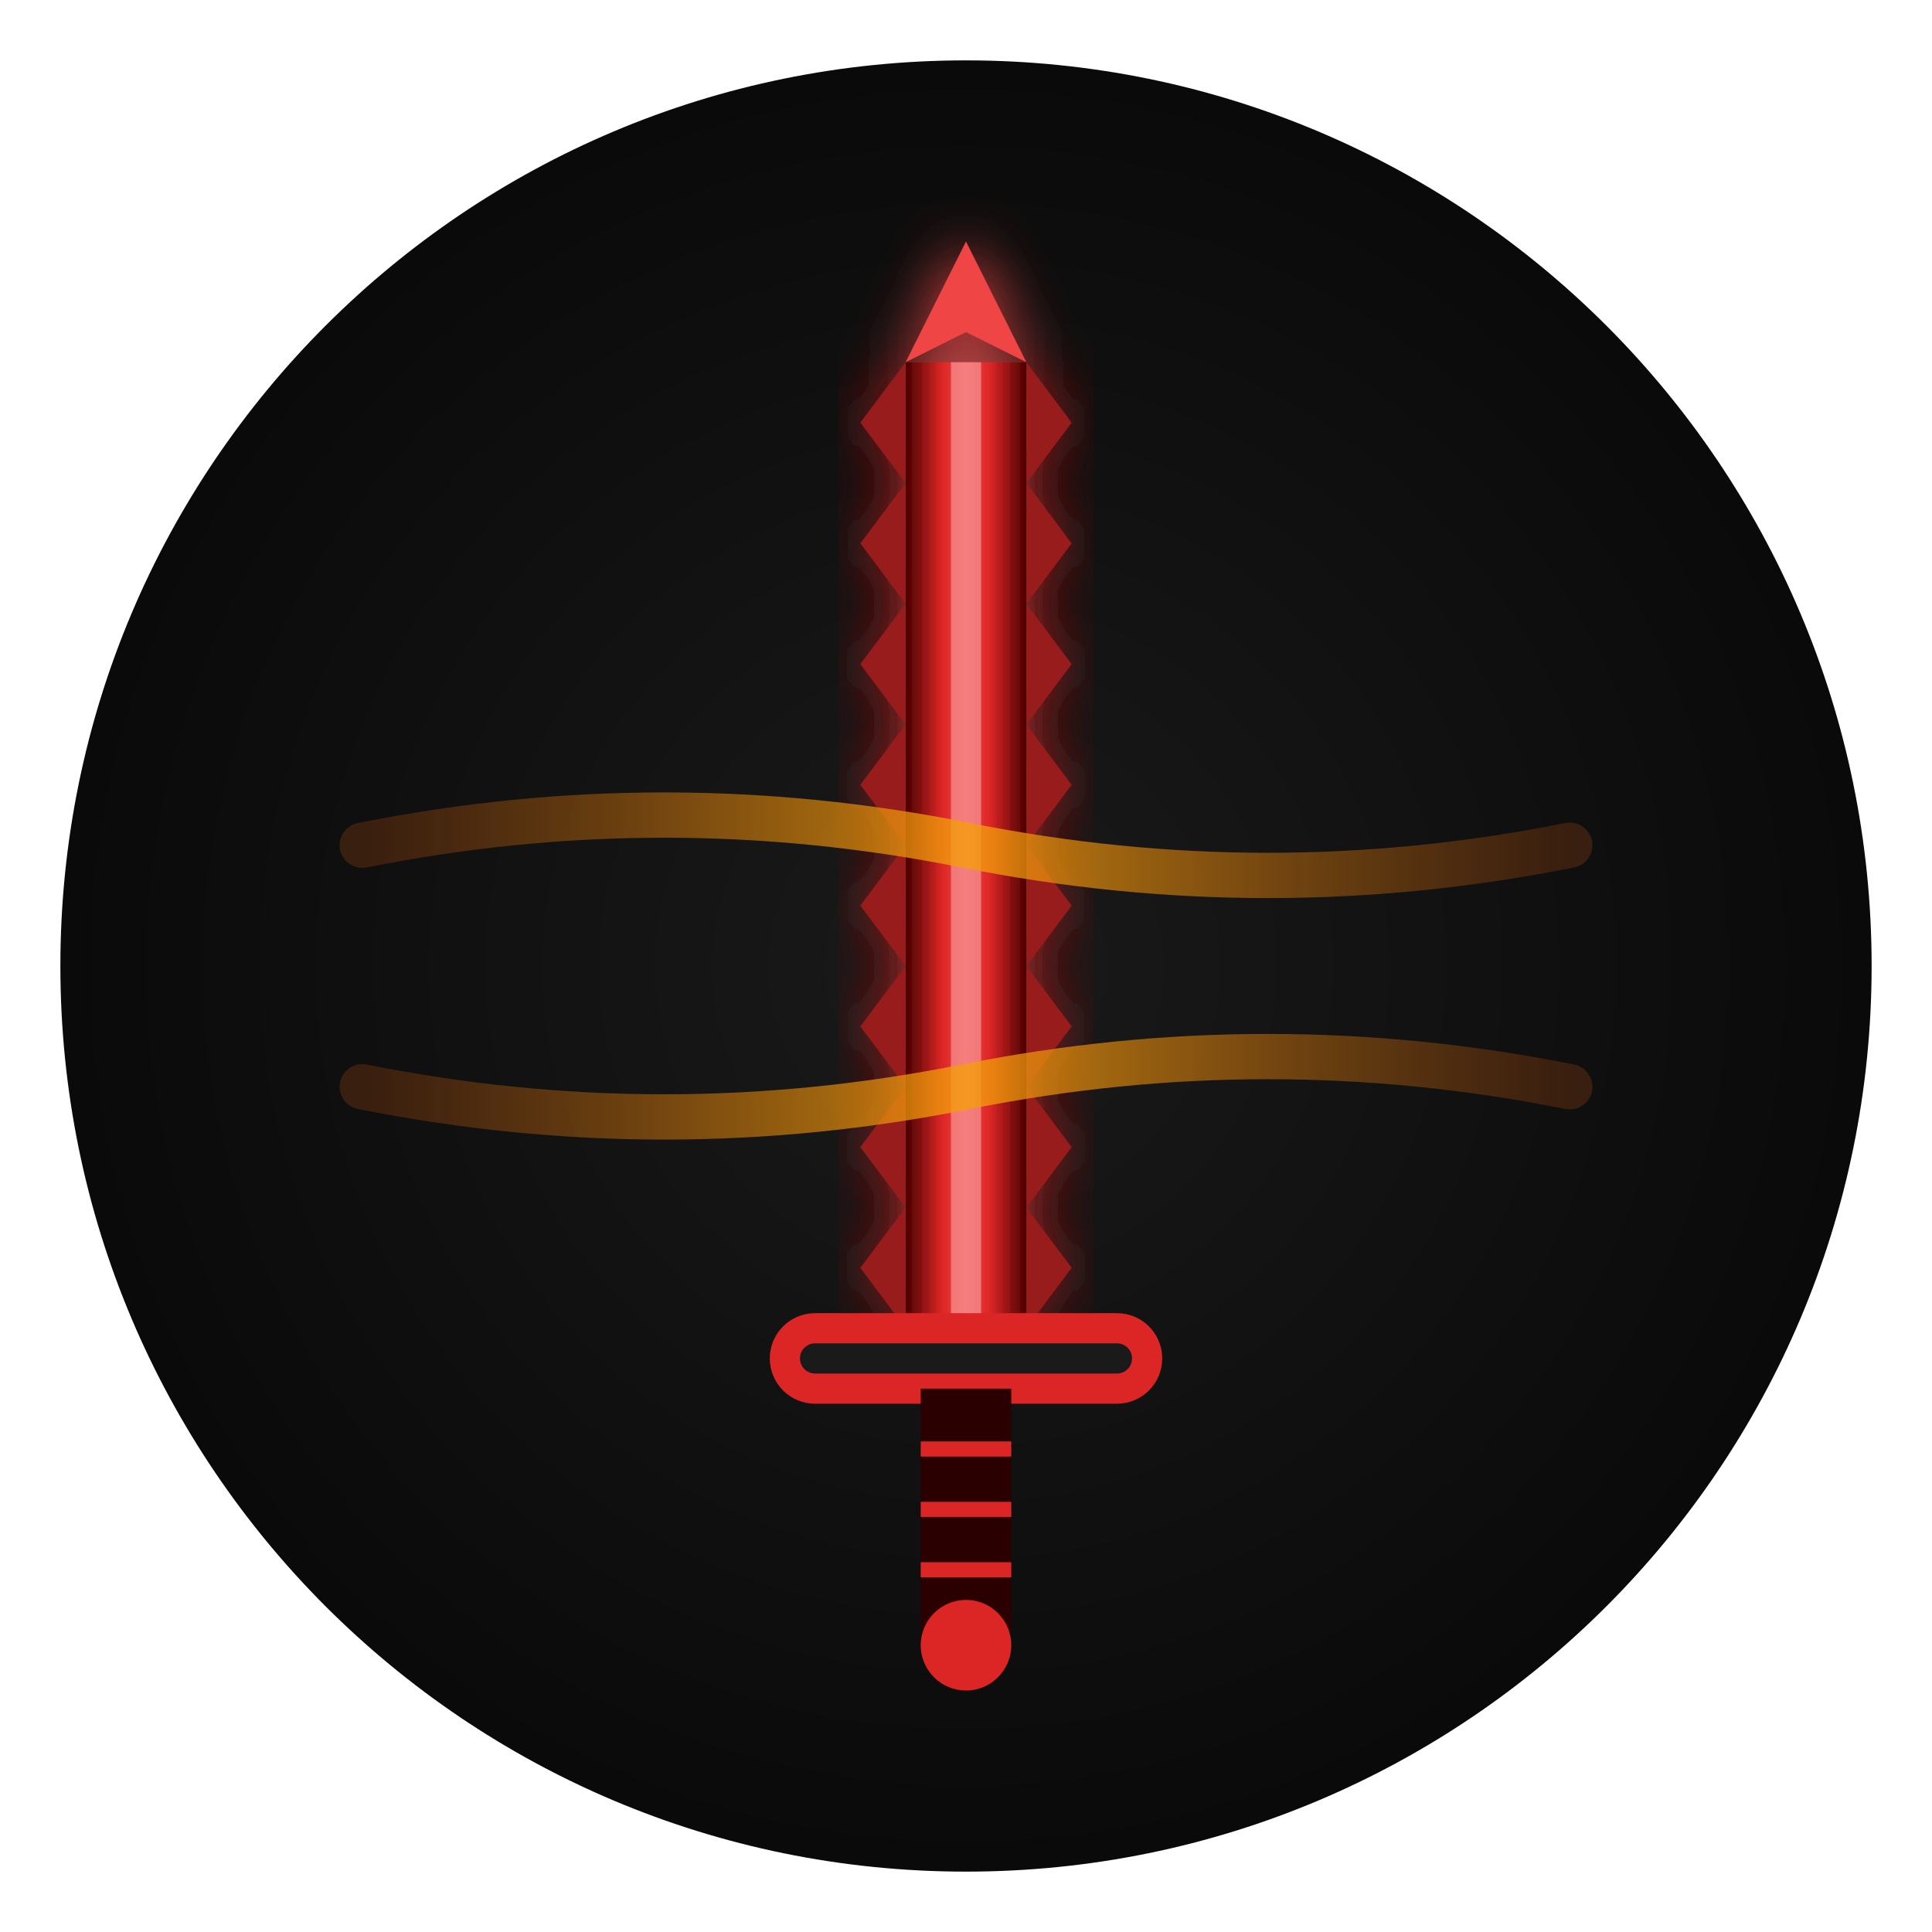
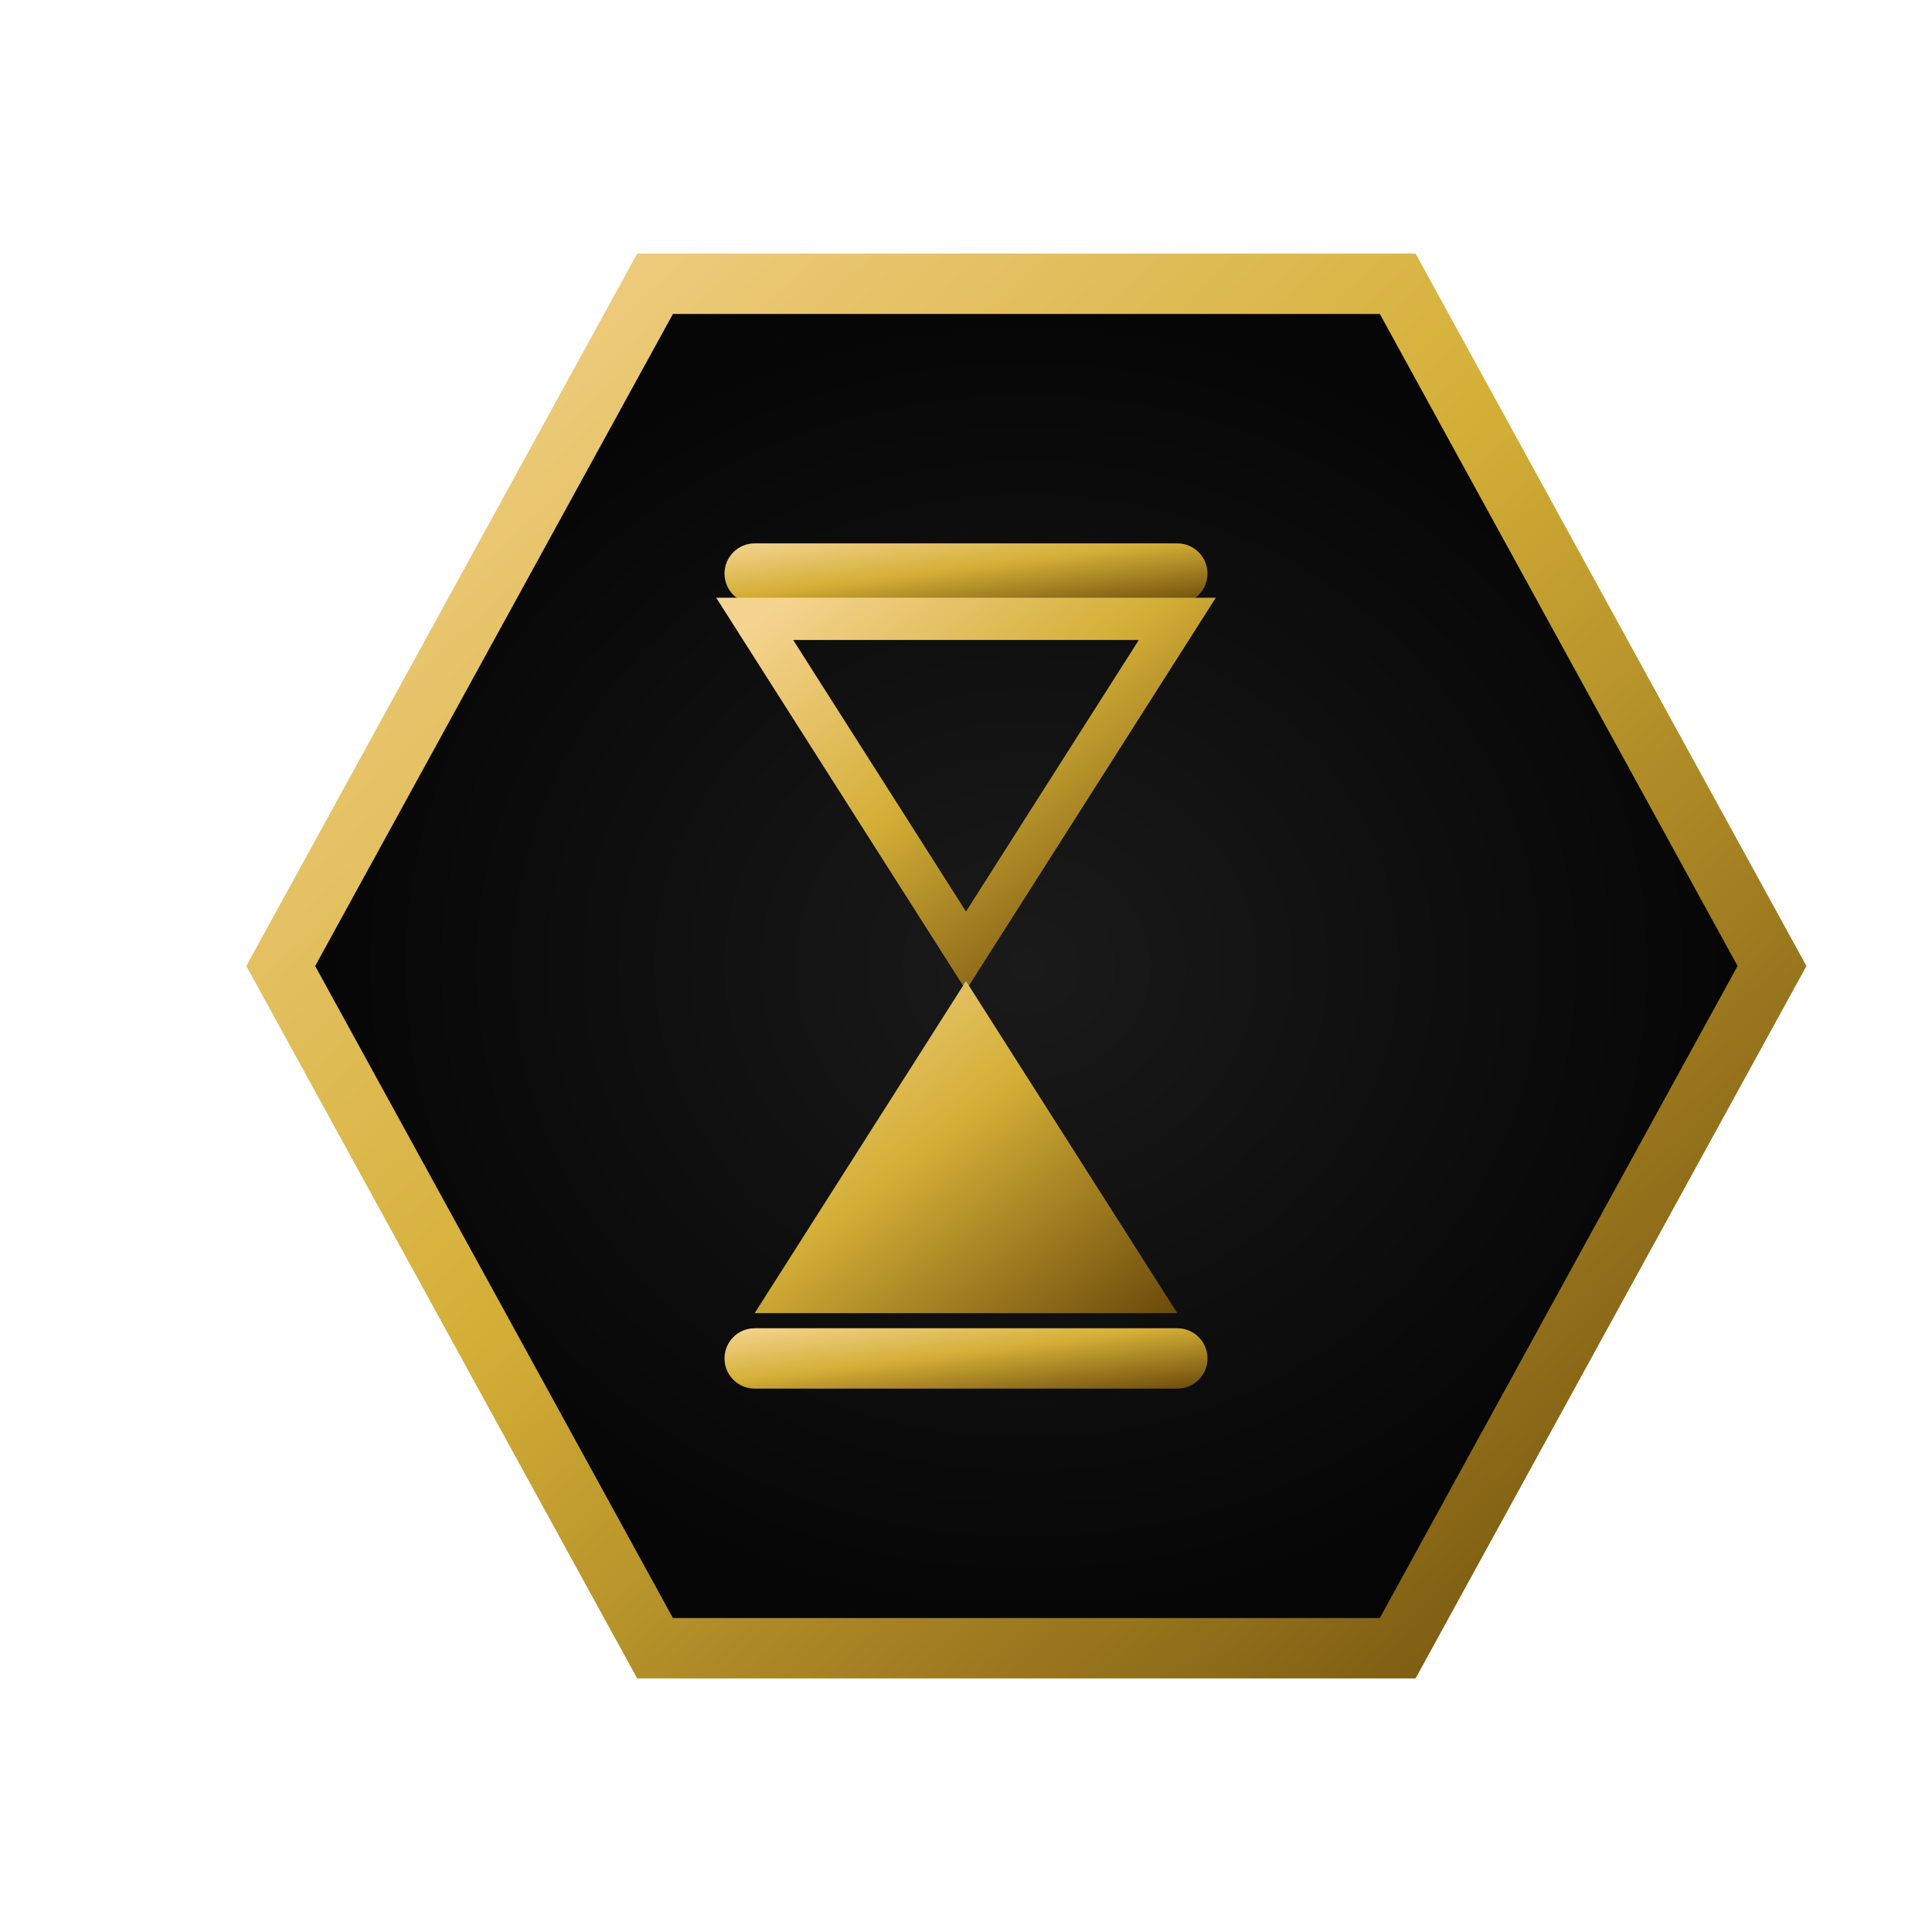
<svg xmlns="http://www.w3.org/2000/svg" viewBox="0 0 64 64" fill="none">
  <defs>
-     <radialGradient id="bgGrad">
+     <radialGradient id="hexBg">
      <stop offset="0%" style="stop-color:#1a1a1a;stop-opacity:1" />
-       <stop offset="100%" style="stop-color:#0a0a0a;stop-opacity:1" />
+       <stop offset="100%" style="stop-color:#050505;stop-opacity:1" />
    </radialGradient>
-     <linearGradient id="blade" x1="0%" y1="0%" x2="100%" y2="0%">
-       <stop offset="0%" style="stop-color:#4a0000;stop-opacity:1" />
-       <stop offset="30%" style="stop-color:#dc2626;stop-opacity:1" />
-       <stop offset="50%" style="stop-color:#ef4444;stop-opacity:1" />
-       <stop offset="70%" style="stop-color:#dc2626;stop-opacity:1" />
-       <stop offset="100%" style="stop-color:#4a0000;stop-opacity:1" />
+     <linearGradient id="gold" x1="0%" y1="0%" x2="100%" y2="100%">
+       <stop offset="0%" style="stop-color:#f5d491;stop-opacity:1" />
+       <stop offset="45%" style="stop-color:#d4af37;stop-opacity:1" />
+       <stop offset="100%" style="stop-color:#6b4a0a;stop-opacity:1" />
    </linearGradient>
-     <linearGradient id="sand" x1="0%" y1="0%" x2="100%" y2="0%">
-       <stop offset="0%" style="stop-color:#78350f;stop-opacity:0.5" />
-       <stop offset="50%" style="stop-color:#f59e0b;stop-opacity:1" />
-       <stop offset="100%" style="stop-color:#78350f;stop-opacity:0.5" />
-     </linearGradient>
-     <filter id="glow">
-       <feGaussianBlur stdDeviation="1" result="coloredBlur" />
-       <feMerge>
-         <feMergeNode in="coloredBlur" />
-         <feMergeNode in="SourceGraphic" />
-       </feMerge>
-     </filter>
  </defs>
-   <circle cx="32" cy="32" r="30" fill="url(#bgGrad)" />
-   <g filter="url(#glow)">
-     <path d="M 32 8 L 34 12 L 32 11 L 30 12 Z" fill="#ef4444" />
-     <rect x="30" y="12" width="4" height="32" fill="url(#blade)" />
-     <path d="M 34 12 L 35.5 14 L 34 16 L 35.5 18 L 34 20 L 35.5 22 L 34 24 L 35.5 26 L 34 28 L 35.5 30 L 34 32 L 35.5 34 L 34 36 L 35.5 38 L 34 40 L 35.5 42 L 34 44" fill="#991b1b" />
-     <path d="M 30 12 L 28.5 14 L 30 16 L 28.5 18 L 30 20 L 28.5 22 L 30 24 L 28.5 26 L 30 28 L 28.5 30 L 30 32 L 28.5 34 L 30 36 L 28.5 38 L 30 40 L 28.5 42 L 30 44" fill="#991b1b" />
-     <rect x="31.5" y="12" width="1" height="32" fill="#fca5a5" opacity="0.6" />
-   </g>
-   <rect x="26" y="44" width="12" height="2" rx="1" fill="#1a1a1a" stroke="#dc2626" stroke-width="1" />
-   <rect x="30.5" y="46" width="3" height="8" fill="#2a0000" />
-   <line x1="30.5" y1="48" x2="33.5" y2="48" stroke="#dc2626" stroke-width="0.5" />
-   <line x1="30.5" y1="50" x2="33.5" y2="50" stroke="#dc2626" stroke-width="0.5" />
-   <line x1="30.5" y1="52" x2="33.5" y2="52" stroke="#dc2626" stroke-width="0.5" />
-   <circle cx="32" cy="54.5" r="1.5" fill="#dc2626" />
-   <path d="M 12 28 Q 22 26 32 28 Q 42 30 52 28" stroke="url(#sand)" stroke-width="1.5" fill="none" stroke-linecap="round" opacity="0.8" />
-   <path d="M 12 36 Q 22 38 32 36 Q 42 34 52 36" stroke="url(#sand)" stroke-width="1.5" fill="none" stroke-linecap="round" opacity="0.8" />
+   <polygon points="58.7,32 46.3,54.6 21.7,54.6 9.3,32 21.7,9.4 46.3,9.4" fill="url(#hexBg)" stroke="url(#gold)" stroke-width="2" />
+   <rect x="24" y="18" width="16" height="2" rx="1" fill="url(#gold)" />
+   <rect x="24" y="44" width="16" height="2" rx="1" fill="url(#gold)" />
+   <polygon points="25,20.5 39,20.5 32,31.5" fill="none" stroke="url(#gold)" stroke-width="1.4" />
+   <polygon points="25,43.5 39,43.5 32,32.5" fill="url(#gold)" />
</svg>
